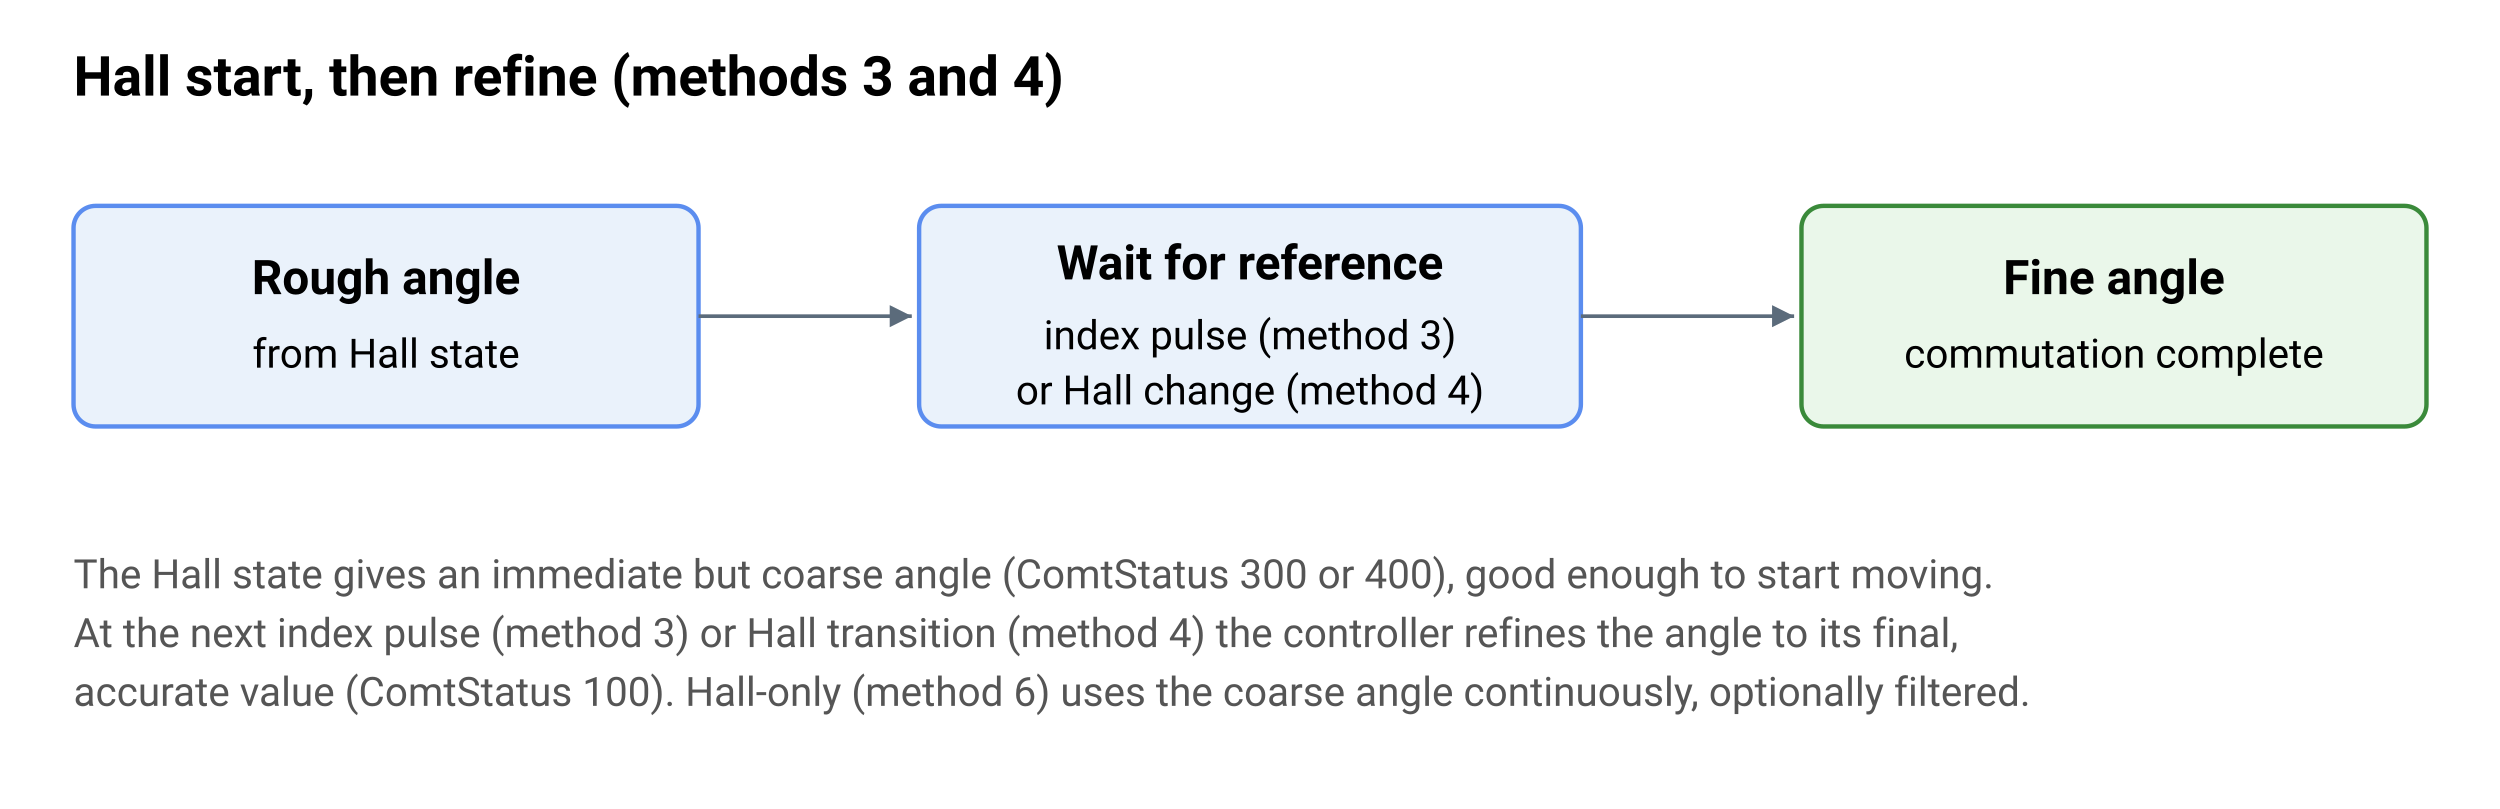
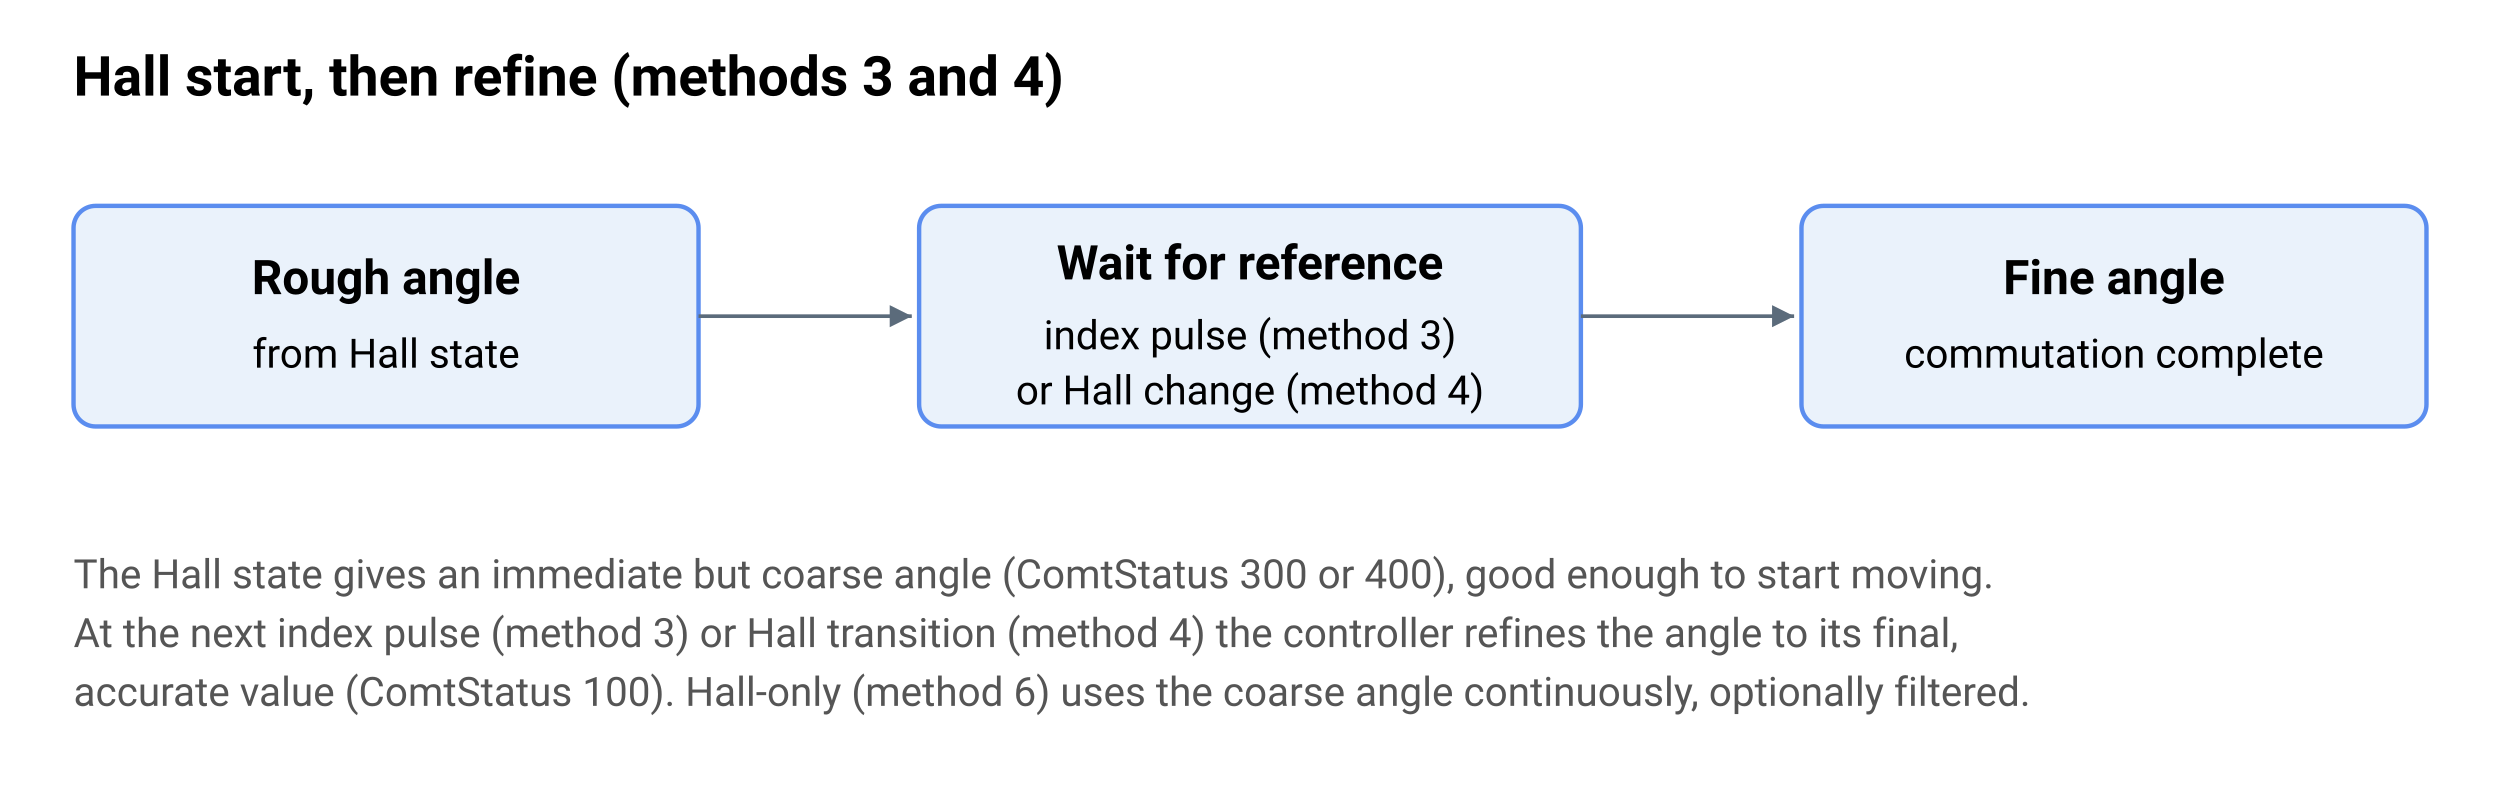
- <svg xmlns="http://www.w3.org/2000/svg" width="680" height="220" viewBox="0 0 680 220" font-family="-apple-system,Segoe UI,Roboto,sans-serif" font-size="13">
+ <svg xmlns="http://www.w3.org/2000/svg" width="680" height="220" viewBox="0 0 680 220" font-family="-apple-system,Segoe UI,Roboto,sans-serif" font-size="13" role="img" aria-label="Hall start then refine: a rough angle is taken from the Hall state (ComtStatus 300 or 400) so motion can begin; on the next index pulse (method 3) or Hall transition (method 4) the angle is refined to its final value with ComtStatus 100.">
  <defs>
    <marker id="arrow" markerWidth="8" markerHeight="8" refX="6" refY="3" orient="auto">
      <path d="M0,0 L6,3 L0,6 Z" fill="#5b6b7b" />
    </marker>
  </defs>
  <text x="20" y="26" font-size="15" font-weight="bold">Hall start, then refine (methods 3 and 4)</text>
  <rect x="20" y="56" width="170" height="60" rx="6" fill="#eaf2fb" stroke="#5b8def" stroke-width="1.2" />
  <text x="105" y="80" text-anchor="middle" font-weight="bold">Rough angle</text>
  <text x="105" y="100" text-anchor="middle" font-size="11">from Hall state</text>
  <rect x="250" y="56" width="180" height="60" rx="6" fill="#eaf2fb" stroke="#5b8def" stroke-width="1.2" />
  <text x="340" y="76" text-anchor="middle" font-weight="bold">Wait for reference</text>
  <text x="340" y="95" text-anchor="middle" font-size="11">index pulse (method 3)</text>
  <text x="340" y="110" text-anchor="middle" font-size="11">or Hall change (method 4)</text>
-   <rect x="490" y="56" width="170" height="60" rx="6" fill="#eaf7ea" stroke="#3a8a3a" stroke-width="1.2" />
+   <rect x="490" y="56" width="170" height="60" rx="6" fill="#eaf2fb" stroke="#5b8def" stroke-width="1.2" />
  <text x="575" y="80" text-anchor="middle" font-weight="bold">Fine angle</text>
  <text x="575" y="100" text-anchor="middle" font-size="11">commutation complete</text>
  <line x1="190" y1="86" x2="248" y2="86" stroke="#5b6b7b" marker-end="url(#arrow)" />
  <line x1="430" y1="86" x2="488" y2="86" stroke="#5b6b7b" marker-end="url(#arrow)" />
  <text x="20" y="160" fill="#555" font-size="11">The Hall state gives an immediate but coarse angle (ComtStatus 300 or 400), good enough to start moving.</text>
  <text x="20" y="176" fill="#555" font-size="11">At the next index pulse (method 3) or Hall transition (method 4) the controller refines the angle to its final,</text>
  <text x="20" y="192" fill="#555" font-size="11">accurate value (ComtStatus 100). Hall-only (method 6) uses the coarse angle continuously, optionally filtered.</text>
</svg>
